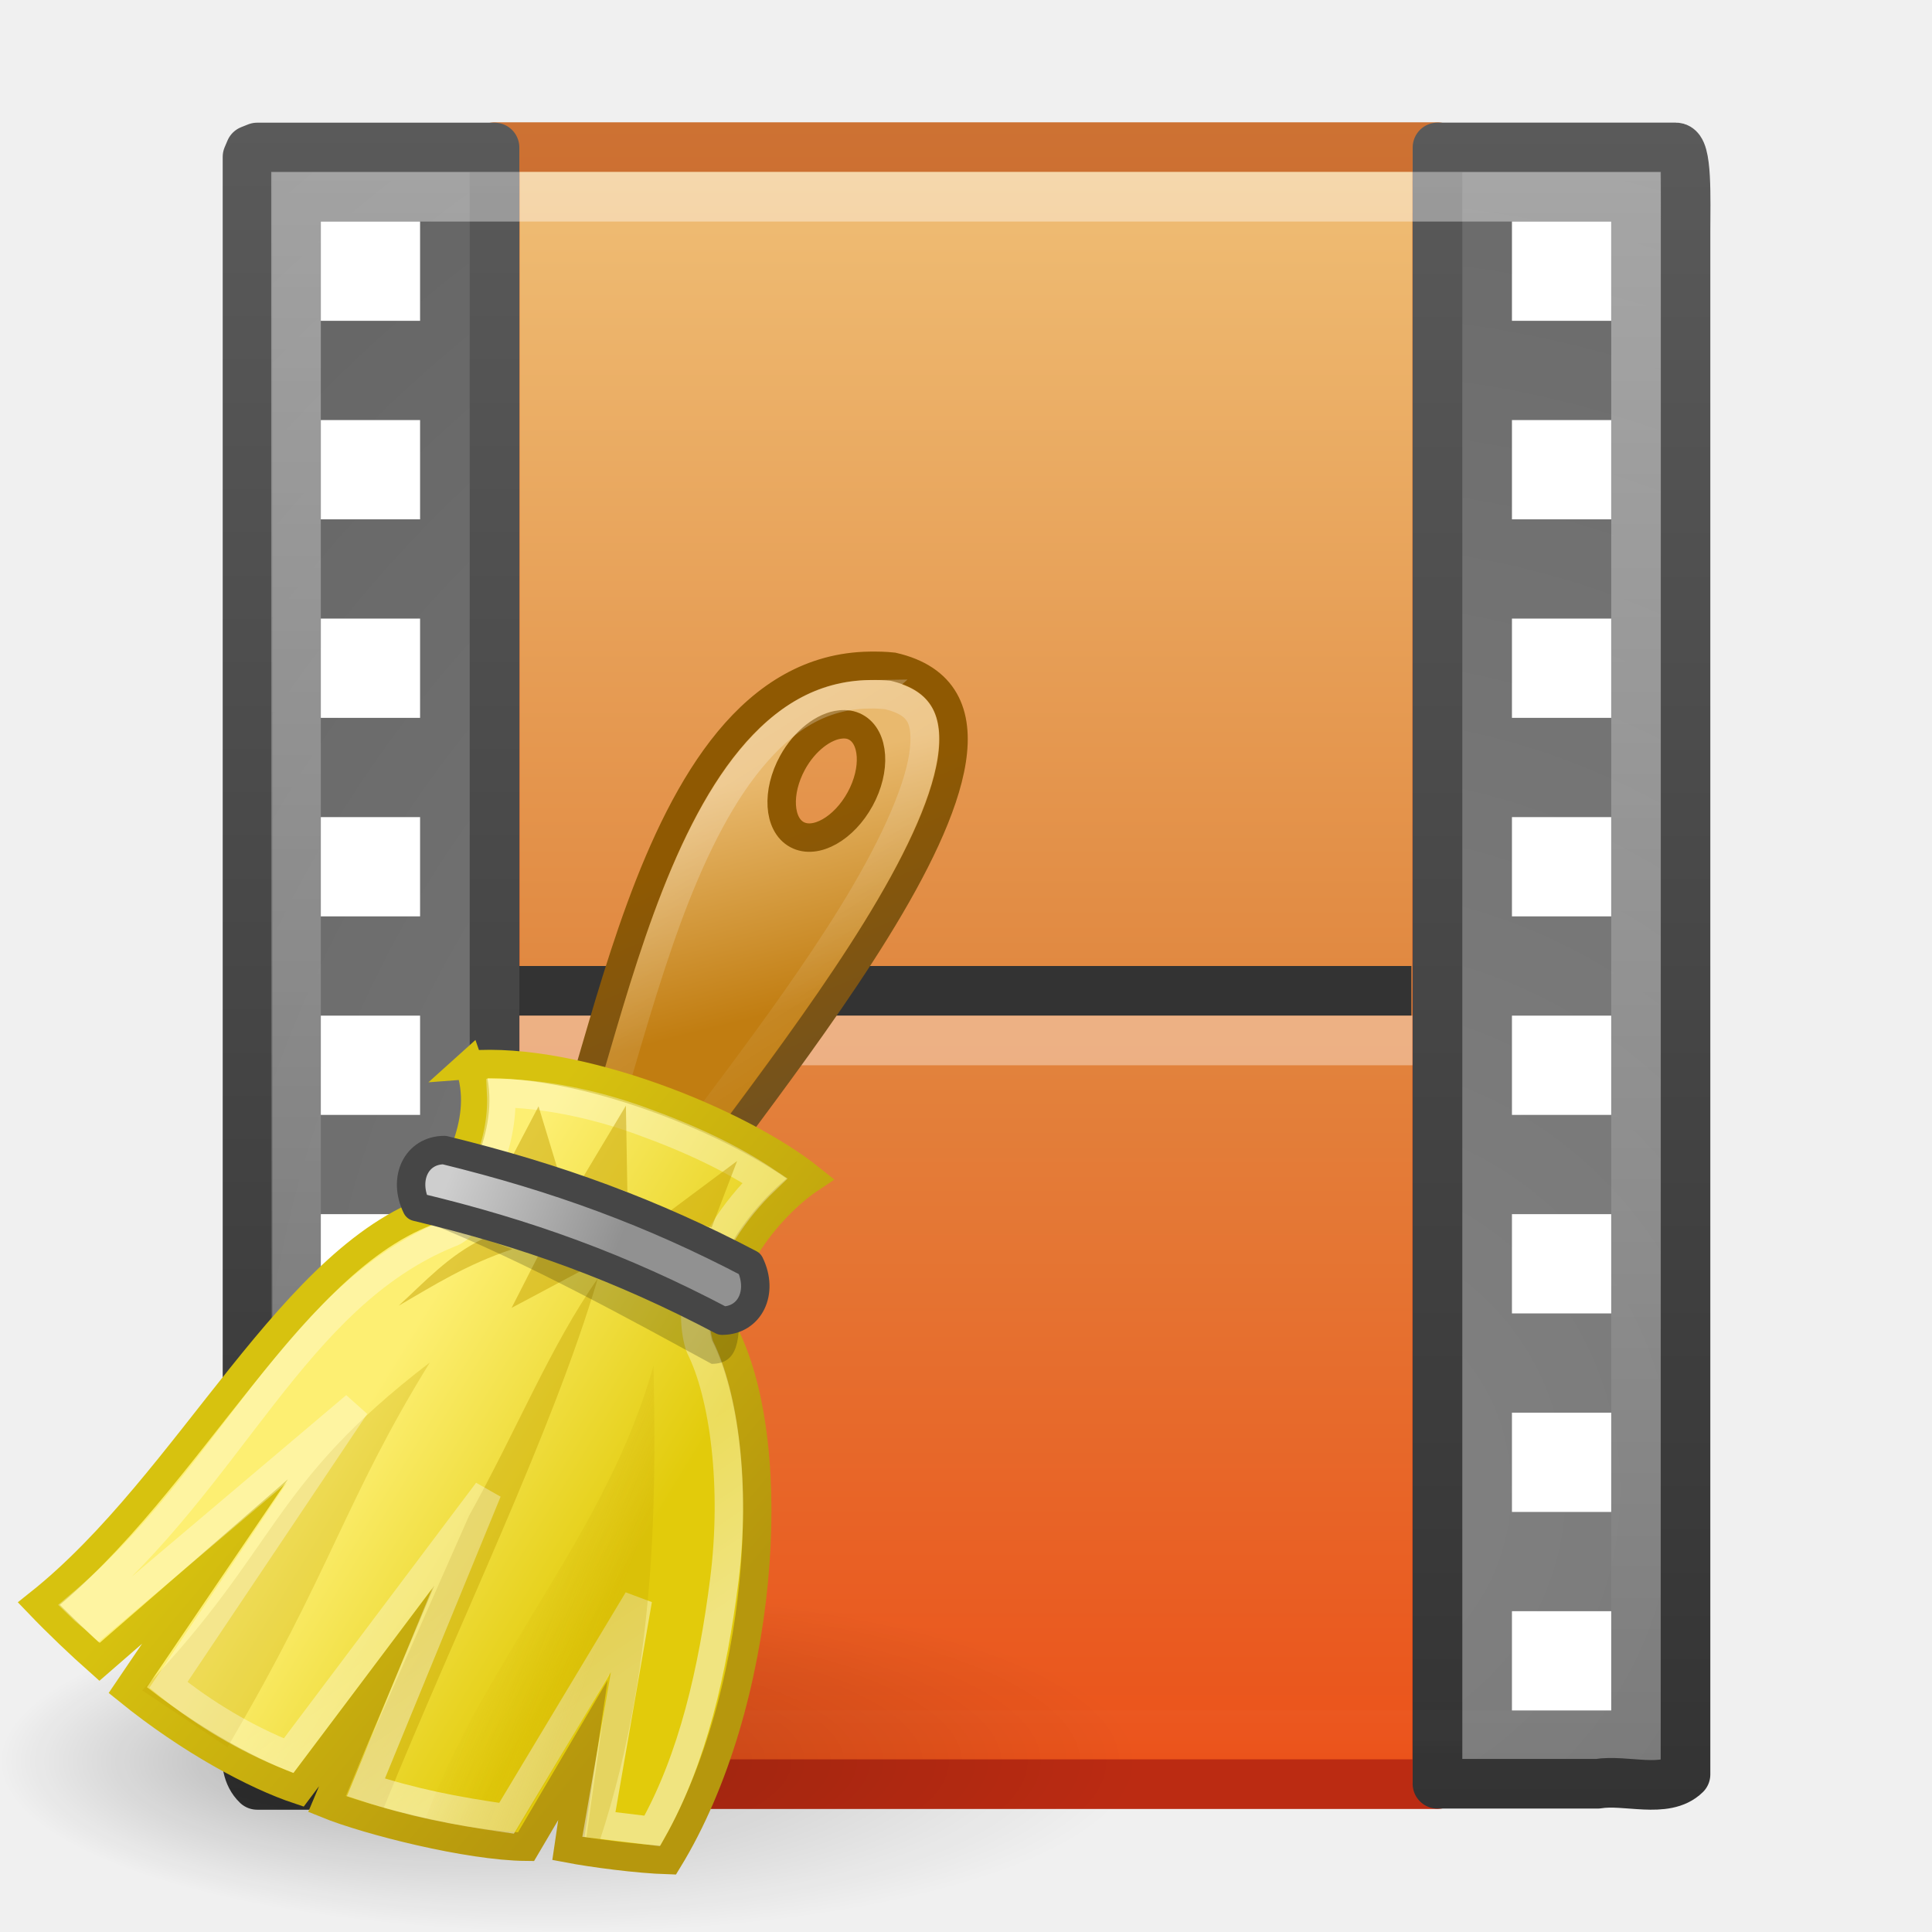
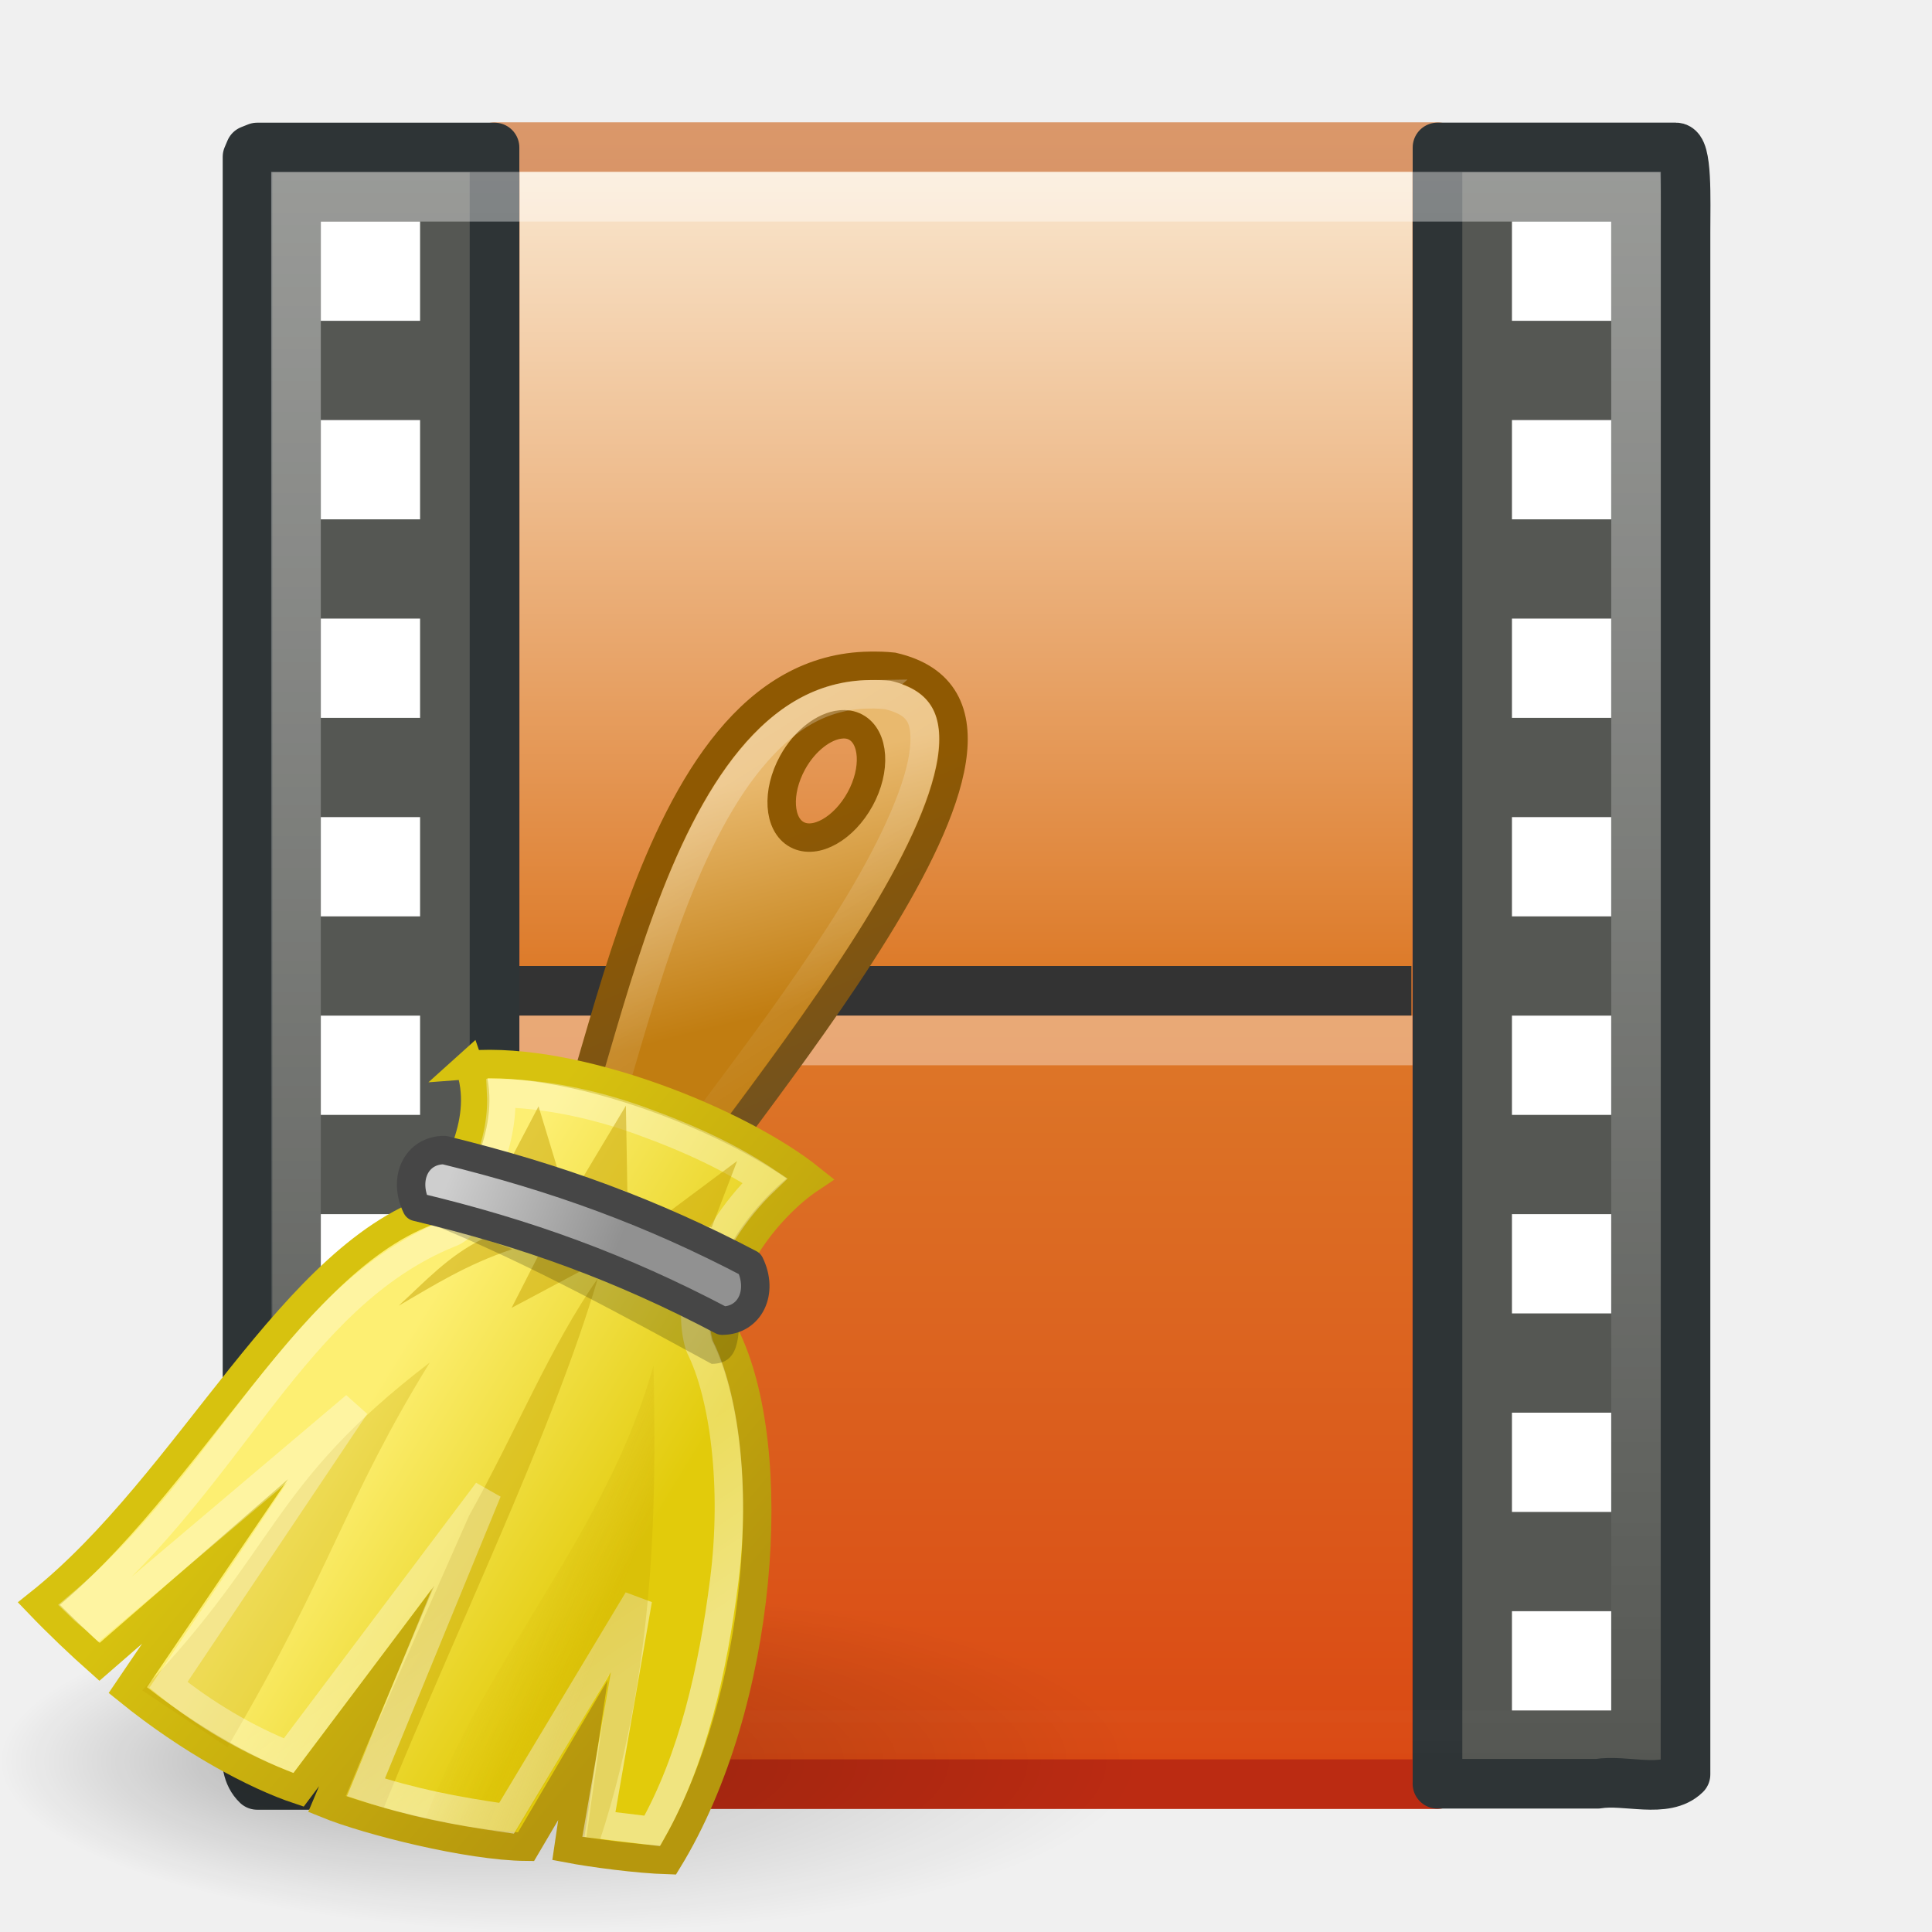
<svg xmlns="http://www.w3.org/2000/svg" xmlns:xlink="http://www.w3.org/1999/xlink" id="svg2437" height="48" width="48" version="1.1">
  <defs id="defs2439">
    <radialGradient id="radialGradient6025" fx="28.603" gradientUnits="userSpaceOnUse" cy="69" cx="38" gradientTransform="matrix(1,0,0,0.45,0,37.95)" r="20">
      <stop id="stop6021" offset="0" />
      <stop id="stop6023" style="stop-opacity:0" offset="1" />
    </radialGradient>
    <linearGradient id="linearGradient6002" y2="18" gradientUnits="userSpaceOnUse" x2="34" gradientTransform="translate(-2,0)" y1="9.241" x1="30.325">
      <stop id="stop5998" style="stop-color:#8f5902" offset="0" />
      <stop id="stop6000" style="stop-color:#73521e" offset="1" />
    </linearGradient>
    <linearGradient id="linearGradient5964" y2="8" gradientUnits="userSpaceOnUse" x2="26" gradientTransform="translate(-2,0)" y1="16" x1="28">
      <stop id="stop5960" style="stop-color:#c17d11" offset="0" />
      <stop id="stop5962" style="stop-color:#e9b96e" offset="1" />
    </linearGradient>
    <linearGradient id="linearGradient5994" y2="16.686" gradientUnits="userSpaceOnUse" x2="33.447" y1="8" x1="28">
      <stop id="stop5986" style="stop-color:#fff" offset="0" />
      <stop id="stop5988" style="stop-color:#fff;stop-opacity:.134" offset="1" />
    </linearGradient>
    <linearGradient id="linearGradient5993" y2="37.846" gradientUnits="userSpaceOnUse" x2="29.494" gradientTransform="translate(-2,0)" y1="27.447" x1="17.032">
      <stop id="stop5989" style="stop-color:#d7c20f" offset="0" />
      <stop id="stop5991" style="stop-color:#b6970d" offset="1" />
    </linearGradient>
    <linearGradient id="linearGradient5972" y2="30.743" gradientUnits="userSpaceOnUse" x2="30.208" gradientTransform="translate(-2,0)" y1="25.061" x1="20.934">
      <stop id="stop5968" style="stop-color:#fdef72" offset="0" />
      <stop id="stop5970" style="stop-color:#e2cb0b" offset="1" />
    </linearGradient>
    <linearGradient id="linearGradient5973" y2="37.029" gradientUnits="userSpaceOnUse" x2="18.986" gradientTransform="translate(-2,0)" y1="41.956" x1="22.32">
      <stop id="stop5983" style="stop-color:#fff" offset="0" />
      <stop id="stop5985" style="stop-color:#fff;stop-opacity:.694" offset="1" />
    </linearGradient>
    <linearGradient id="linearGradient6005" y2="34.728" gradientUnits="userSpaceOnUse" x2="23.489" gradientTransform="translate(-2,0)" y1="36.218" x1="27.355">
      <stop id="stop6001" style="stop-color:#c4a000" offset="0" />
      <stop id="stop6003" style="stop-color:#c4a000;stop-opacity:0" offset="1" />
    </linearGradient>
    <linearGradient id="linearGradient5980-761" y2="20.619" gradientUnits="userSpaceOnUse" x2="21.591" gradientTransform="matrix(0.97682,0,0,1,-1.3747,0)" y1="23.146" x1="27.652">
      <stop id="stop2473" style="stop-color:#919191" offset="0" />
      <stop id="stop2475" style="stop-color:#cecece" offset="1" />
    </linearGradient>
    <linearGradient id="linearGradient3333" y2="609.51" gradientUnits="userSpaceOnUse" x2="302.86" gradientTransform="matrix(0.067325,0,0,0.0147,-0.34114,37.04)" y1="366.65" x1="302.86">
      <stop id="stop5050" style="stop-opacity:0" offset="0" />
      <stop id="stop5056" offset=".5" />
      <stop id="stop5052" style="stop-opacity:0" offset="1" />
    </linearGradient>
    <radialGradient id="radialGradient3330" xlink:href="#linearGradient5060" gradientUnits="userSpaceOnUse" cy="486.65" cx="605.71" gradientTransform="matrix(-0.02304,0,0,0.0147,21.623,37.04)" r="117.14" />
    <linearGradient id="linearGradient5060">
      <stop id="stop5062" offset="0" />
      <stop id="stop5064" style="stop-opacity:0" offset="1" />
    </linearGradient>
    <radialGradient id="radialGradient3327" xlink:href="#linearGradient5060" gradientUnits="userSpaceOnUse" cy="486.65" cx="605.71" gradientTransform="matrix(0.02304,0,0,0.0147,26.361,37.04)" r="117.14" />
    <linearGradient id="linearGradient3093">
      <stop id="stop3095" offset="0" />
      <stop id="stop3097" style="stop-opacity:0" offset="1" />
    </linearGradient>
    <linearGradient id="linearGradient3322" y2="47.013" gradientUnits="userSpaceOnUse" x2="25.132" gradientTransform="matrix(1,0,0,0.95617,-1.0065e-7,-1.9149)" y1="0.985" x1="25.132">
      <stop id="stop3602" style="stop-color:#f4f4f4" offset="0" />
      <stop id="stop3604" style="stop-color:#dbdbdb" offset="1" />
    </linearGradient>
    <linearGradient id="linearGradient3324" y2="2.906" gradientUnits="userSpaceOnUse" x2="-51.786" gradientTransform="matrix(0.8075,0,0,0.89483,59.41,-2.9806)" y1="50.786" x1="-51.786">
      <stop id="stop3106" style="stop-color:#aaa" offset="0" />
      <stop id="stop3108" style="stop-color:#c8c8c8" offset="1" />
    </linearGradient>
    <radialGradient id="radialGradient3319" gradientUnits="userSpaceOnUse" cy="112.3" cx="102" gradientTransform="matrix(0.3617,0,0,-0.39078,0.85106,47.517)" r="139.56">
      <stop id="stop41" style="stop-color:#b7b8b9" offset="0" />
      <stop id="stop47" style="stop-color:#ececec" offset=".189" />
      <stop id="stop49" style="stop-color:#fafafa;stop-opacity:0" offset=".257" />
      <stop id="stop51" style="stop-color:#fff;stop-opacity:0" offset=".301" />
      <stop id="stop53" style="stop-color:#fafafa;stop-opacity:0" offset=".531" />
      <stop id="stop55" style="stop-color:#ebecec;stop-opacity:0" offset=".845" />
      <stop id="stop57" style="stop-color:#e1e2e3;stop-opacity:0" offset="1" />
    </radialGradient>
    <linearGradient id="linearGradient3316" y2="46.017" gradientUnits="userSpaceOnUse" x2="24" gradientTransform="matrix(1,0,0,0.97778,0,-0.96667)" y1="2" x1="24">
      <stop id="stop3213" style="stop-color:#fff" offset="0" />
      <stop id="stop3215" style="stop-color:#fff;stop-opacity:0" offset="1" />
    </linearGradient>
    <filter color-interpolation-filters="sRGB" id="filter3212" y="-0.164" width="1.297" x="-0.148" height="1.329">
      <feGaussianBlur id="feGaussianBlur3214" stdDeviation="0.774" />
    </filter>
    <linearGradient id="linearGradient3312" y2="5.457" gradientUnits="userSpaceOnUse" x2="36.358" gradientTransform="matrix(0.9977,0,0,1.0407,0.1638,-1.1058)" y1="8.059" x1="32.892">
      <stop id="stop8591" style="stop-color:#fefefe" offset="0" />
      <stop id="stop8593" style="stop-color:#cbcbcb" offset="1" />
    </linearGradient>
    <linearGradient y2="5.457" x2="36.358" y1="8.059" x1="32.892" gradientTransform="matrix(0.9977,0,0,1.0407,0.1638,-1.1058)" gradientUnits="userSpaceOnUse" id="linearGradient3130" xlink:href="#linearGradient3312" />
    <linearGradient xlink:href="#linearGradient3049" id="linearGradient3677" gradientUnits="userSpaceOnUse" gradientTransform="matrix(1.6465,0,0,1.5556,-54.55724,-5.001345)" x1="12.872" y1="0.621" x2="12.872" y2="22.487" />
    <linearGradient id="linearGradient3049" y2="22.487" gradientUnits="userSpaceOnUse" x2="12.872" gradientTransform="matrix(1.6465,0,0,1.5556,-2.2509,1.0176)" y1="0.621" x1="12.872">
      <stop id="stop3618" style="stop-color:#f0c178" offset="0" />
      <stop id="stop3270" style="stop-color:#e18941" offset=".5" />
      <stop id="stop3620" style="stop-color:#ec4f18" offset="1" />
    </linearGradient>
    <linearGradient xlink:href="#linearGradient3051" id="linearGradient3679" gradientUnits="userSpaceOnUse" gradientTransform="translate(-52.30634,-6.018945)" x1="12.248" y1="34.993" x2="12.248" y2="2" />
    <linearGradient id="linearGradient3051" y2="2" gradientUnits="userSpaceOnUse" x2="12.248" y1="34.993" x1="12.248">
      <stop id="stop3624" style="stop-color:#bb2b12" offset="0" />
      <stop id="stop3626" style="stop-color:#cd7233" offset="1" />
    </linearGradient>
    <radialGradient xlink:href="#linearGradient259" id="radialGradient3681" gradientUnits="userSpaceOnUse" gradientTransform="matrix(0.79794,0,0,0.83941,-54.26954,-6.451435)" cx="33.967" cy="35.737" r="86.708" />
    <linearGradient id="linearGradient259">
      <stop id="stop260" style="stop-color:#828282" offset="0" />
      <stop id="stop261" style="stop-color:#434343" offset="1" />
    </linearGradient>
    <linearGradient xlink:href="#linearGradient3582" id="linearGradient3683" gradientUnits="userSpaceOnUse" gradientTransform="translate(-52.30634,-6.018945)" x1="6" y1="36" x2="6" y2="1.985" />
    <linearGradient id="linearGradient3582">
      <stop id="stop3584" style="stop-color:#333" offset="0" />
      <stop id="stop3586" style="stop-color:#5a5a5a" offset="1" />
    </linearGradient>
    <radialGradient xlink:href="#linearGradient259" id="radialGradient3685" gradientUnits="userSpaceOnUse" gradientTransform="matrix(0.79799,0,0,0.83887,-54.27004,-6.450005)" cx="33.967" cy="35.737" r="86.708" />
    <linearGradient id="linearGradient3719">
      <stop id="stop3721" style="stop-color:#828282" offset="0" />
      <stop id="stop3723" style="stop-color:#434343" offset="1" />
    </linearGradient>
    <linearGradient xlink:href="#linearGradient3582" id="linearGradient3687" gradientUnits="userSpaceOnUse" gradientTransform="translate(-52.30634,-6.018945)" x1="33" y1="36.015" x2="33" y2="2" />
    <linearGradient id="linearGradient3726">
      <stop id="stop3728" style="stop-color:#333" offset="0" />
      <stop id="stop3730" style="stop-color:#5a5a5a" offset="1" />
    </linearGradient>
    <linearGradient xlink:href="#linearGradient3027" id="linearGradient3689" gradientUnits="userSpaceOnUse" gradientTransform="translate(-52.30634,-6.018945)" x1="16.723" y1="3" x2="16.723" y2="35.055" />
    <linearGradient id="linearGradient3027" y2="35.055" gradientUnits="userSpaceOnUse" x2="16.723" y1="3" x1="16.723">
      <stop id="stop3463" style="stop-color:#fff" offset="0" />
      <stop id="stop3465" style="stop-color:#fff;stop-opacity:0" offset="1" />
    </linearGradient>
+     <linearGradient xlink:href="#linearGradient3049-6" id="linearGradient3677-3" gradientUnits="userSpaceOnUse" gradientTransform="matrix(1.6465,0,0,1.5556,-54.55724,-5.001345)" x1="12.872" y1="0.621" x2="12.872" y2="22.487" />
+     <linearGradient id="linearGradient3049-6" y2="22.487" gradientUnits="userSpaceOnUse" x2="12.872" gradientTransform="matrix(1.6465,0,0,1.5556,-2.2509,1.0176)" y1="0.621" x1="12.872">
+       <stop id="stop3618-1" style="stop-color:#fbedd8;stop-opacity:1;" offset="0" />
+       <stop id="stop3270-8" style="stop-color:#dd7b2a;stop-opacity:1;" offset="0.5" />
+       <stop id="stop3620-4" style="stop-color:#da4612;stop-opacity:1;" offset="1" />
+     </linearGradient>
+     <linearGradient xlink:href="#linearGradient3051-4" id="linearGradient3679-2" gradientUnits="userSpaceOnUse" gradientTransform="translate(-52.30634,-6.018945)" x1="12.248" y1="34.993" x2="12.248" y2="2" />
+     <linearGradient id="linearGradient3051-4" y2="2" gradientUnits="userSpaceOnUse" x2="12.248" y1="34.993" x1="12.248">
+       <stop id="stop3624-8" style="stop-color:#bb2b12" offset="0" />
+       <stop id="stop3626-2" style="stop-color:#da986a;stop-opacity:1;" offset="1" />
+     </linearGradient>
+     <linearGradient xlink:href="#linearGradient3027-8" id="linearGradient3689-4" gradientUnits="userSpaceOnUse" gradientTransform="translate(-52.30634,-6.018945)" x1="16.723" y1="3" x2="16.723" y2="35.055" />
+     <linearGradient id="linearGradient3027-8" y2="35.055" gradientUnits="userSpaceOnUse" x2="16.723" y1="3" x1="16.723">
+       <stop id="stop3463-8" style="stop-color:#fff" offset="0" />
+       <stop id="stop3465-4" style="stop-color:#fff;stop-opacity:0" offset="1" />
+     </linearGradient>
  </defs>
  <g id="g3652" transform="matrix(1.233055,0,0,1.233055,66.30159,7.993805)">
    <rect id="rect2909" style="fill:#ffffff" height="2" width="2" y="1.981" x="-23.306" />
-     <rect id="rect3457" style="fill:url(#linearGradient3677);stroke:url(#linearGradient3679);stroke-linejoin:round" rx="0" ry="0" height="32.985" width="18.986" y="-3.519" x="-43.799" />
+     <rect id="rect3457" style="fill:url(#linearGradient3677-3);stroke:url(#linearGradient3679-2);stroke-linejoin:round" rx="0" ry="0" height="32.985" width="18.986" y="-3.519" x="-43.799" />
    <path id="path3460" style="fill:none;stroke:#333333;stroke-linecap:square;stroke-linejoin:round" d="m -42.835,13.481 h 17.003" />
    <path id="path3360" style="opacity:0.366;fill:none;stroke:#ffffff;stroke-linecap:square;stroke-linejoin:round;display:block" d="m -42.806,14.481 h 16.995" />
-     <path id="path3385" style="fill:url(#radialGradient3681);stroke:url(#linearGradient3683);stroke-linejoin:round;display:block" d="M -43.806,-3.511 V 29.481 h -4.782 c -0.409,-0.391 -0.098,-1.166 -0.195,-1.719 V -3.322 l 0.057,-0.134 0.138,-0.055 h 4.782 z" />
+     <path id="path3385" style="fill:#555753;stroke:#2e3436;stroke-linejoin:round;display:block" d="M -43.806,-3.511 V 29.481 h -4.782 c -0.409,-0.391 -0.098,-1.166 -0.195,-1.719 V -3.322 l 0.057,-0.134 0.138,-0.055 h 4.782 z" />
    <rect id="rect3480" style="fill:#ffffff" height="2" width="2" y="-2.019" x="-47.306" />
-     <path id="rect15391" style="fill:url(#radialGradient3685);stroke:url(#linearGradient3687);stroke-linejoin:round;display:block" d="M -24.806,29.459 V -3.512 h 4.802 c 0.236,0 0.195,1.036 0.195,1.718 0,10.354 2e-6,20.709 2e-6,31.063 -0.403,0.397 -1.202,0.095 -1.772,0.189 h -3.226 z" />
-     <rect id="rect2689" style="opacity:0.4;fill:none;stroke:url(#linearGradient3689);stroke-linecap:square" rx="0" ry="0" height="31" width="27" y="-2.519" x="-47.806" />
+     <path id="rect15391" style="fill:#555753;stroke:#2e3436;stroke-linejoin:round;display:block" d="M -24.806,29.459 V -3.512 h 4.802 c 0.236,0 0.195,1.036 0.195,1.718 0,10.354 2e-6,20.709 2e-6,31.063 -0.403,0.397 -1.202,0.095 -1.772,0.189 h -3.226 z" />
+     <rect id="rect2689" style="opacity:0.4;fill:none;stroke:url(#linearGradient3689-4);stroke-linecap:square" rx="0" ry="0" height="31" width="27" y="-2.519" x="-47.806" />
    <rect id="rect2893" style="fill:#ffffff" height="2" width="2" y="1.981" x="-47.306" />
    <rect id="rect2895" style="fill:#ffffff" height="2" width="2" y="5.981" x="-47.306" />
    <rect id="rect2897" style="fill:#ffffff" height="2" width="2" y="9.981" x="-47.306" />
    <rect id="rect2899" style="fill:#ffffff" height="2" width="2" y="13.981" x="-47.306" />
    <rect id="rect2901" style="fill:#ffffff" height="2" width="2" y="17.981" x="-47.306" />
    <rect id="rect2903" style="fill:#ffffff" height="2" width="2" y="21.981" x="-47.306" />
    <rect id="rect2905" style="fill:#ffffff" height="2" width="2" y="25.981" x="-47.306" />
    <rect x="-23.306" y="-2.019" width="2" height="2" style="fill:#ffffff" id="rect3636" />
    <rect x="-23.306" y="1.981" width="2" height="2" style="fill:#ffffff" id="rect3638" />
    <rect x="-23.306" y="5.981" width="2" height="2" style="fill:#ffffff" id="rect3640" />
    <rect x="-23.306" y="9.981" width="2" height="2" style="fill:#ffffff" id="rect3642" />
    <rect x="-23.306" y="13.981" width="2" height="2" style="fill:#ffffff" id="rect3644" />
    <rect x="-23.306" y="17.981" width="2" height="2" style="fill:#ffffff" id="rect3646" />
    <rect x="-23.306" y="21.981" width="2" height="2" style="fill:#ffffff" id="rect3648" />
    <rect x="-23.306" y="25.981" width="2" height="2" style="fill:#ffffff" id="rect3650" />
  </g>
  <g id="layer1" transform="matrix(0.706425,0,0,0.706425,-2.8257,14.79784)">
    <path id="path6017" style="opacity:0.25;fill:url(#radialGradient6025)" d="m 58,69 a 20,9 0 1 1 -40,0 20,9 0 1 1 40,0 z" transform="matrix(1,0,0,0.66667,-14,-5)" />
    <path id="path5371" style="fill:url(#linearGradient5964);fill-rule:evenodd;stroke:url(#linearGradient6002);stroke-width:1px" d="m 34.594,2.469 c -8.203,0.106 -9.397,16.248 -11.75,19.156 l 4,1.438 C 29.476,18.69 42.6,4.154 35.406,2.5 35.127,2.469 34.858,2.466 34.594,2.469 z m -1.031,2.062 c 0.194,-0.019 0.368,0.006 0.531,0.094 0.653,0.352 0.724,1.495 0.156,2.531 -0.567,1.036 -1.566,1.602 -2.219,1.25 -0.654,-0.352 -0.724,-1.495 -0.157,-2.531 0.426,-0.777 1.107,-1.288 1.687,-1.344 z" />
    <path id="path5992" style="opacity:0.267;fill:none;stroke:url(#linearGradient5994);stroke-width:1px" d="m 36.594,3.469 c -1.722,0.022 -3.008,0.856 -4.188,2.281 -1.18,1.425 -2.148,3.442 -2.938,5.594 -0.789,2.152 -1.424,4.434 -2,6.375 -0.4,1.347 -0.77,2.406 -1.219,3.344 l 2.188,0.781 c 1.619,-2.496 5.039,-6.591 7.531,-10.625 1.326,-2.146 2.284,-4.178 2.5,-5.562 0.108,-0.692 0.045,-1.173 -0.125,-1.468 -0.165,-0.286 -0.464,-0.525 -1.125,-0.688 -0.2,-0.019 -0.401,-0.034 -0.625,-0.031 z" transform="translate(-2,0)" />
    <path id="path5367" style="fill:url(#linearGradient5972);fill-rule:evenodd;stroke:url(#linearGradient5993);stroke-miterlimit:20" d="m 20.5,16.5 c 0.71,2.003 -0.541,3.738 -1,5 -5.192,1.546 -8.787,9.704 -14.133,13.954 0.668,0.697 1.453,1.444 2.133,2.046 l 4.062,-3.531 -3.068,4.525 c 2.209,1.791 4.505,3.007 6.005,3.507 l 2.75,-3.656 -1.75,4.156 c 1.452,0.589 4.985,1.482 7,1.5 l 2.004,-3.402 -0.513,3.465 c 0.83,0.158 2.438,0.374 3.509,0.406 3.362,-5.5 4,-14.469 2,-18.469 -0.5,-2 1.5,-4.5 3,-5.5 -2.5,-2 -8.206,-4.304 -12,-4 z" />
    <path id="path5975" style="opacity:0.267;fill:#c4a000;fill-rule:evenodd" d="M 9,38.5 C 13.816,33.489 13.465,31.296 19.116,26.972 16.134,31.801 15.65,34.312 12,40.5 l -3,-2 z" />
    <path id="path5979" style="opacity:0.416;fill:#c4a000;fill-rule:evenodd" d="m 16.15,42.202 4.346,-9.84 c 1.665,-2.984 2.86,-5.97 4.529,-8.347 -1.602,5.418 -4.891,12.122 -7.531,18.625 L 16.15,42.202 z" />
    <path id="path6014" style="opacity:0.478;fill:none;stroke:url(#linearGradient5973);stroke-width:1px" d="m 21.625,17.5 c 0.097,1.915 -0.923,3.53 -1.219,4.344 -0.104,0.285 -0.335,0.504 -0.625,0.594 -5.453,2.235 -7.63,8.574 -12.995,13.086 0.202,0.2 0.492,0.417 0.695,0.608 l 9.019,-7.632 -6.577,9.81 c 1.27,1.028 2.722,1.885 4.227,2.489 l 6.994,-9.299 -4.274,10.412 c 1.595,0.525 3.098,0.827 4.945,1.088 l 4.619,-7.688 -1.371,7.907 1.875,0.226 c 1.433,-2.535 2.132,-5.667 2.531,-8.789 0.424,-3.319 -0.005,-6.541 -0.844,-8.219 -0.027,-0.06 -0.048,-0.123 -0.062,-0.188 -0.347,-1.387 0.169,-2.746 0.875,-3.875 0.427,-0.683 0.93,-1.291 1.465,-1.802 -1.172,-0.781 -2.587,-1.459 -4.372,-2.103 -1.762,-0.637 -3.498,-0.95 -4.906,-0.969 z" />
    <path id="path5977" style="opacity:0.247;fill:url(#linearGradient6005);fill-rule:evenodd" d="m 18.969,43 c 2.178,-5.752 6.396,-10.069 8.017,-15.935 0.052,3.662 0.25,10.204 -1.892,16.717 -0.32,0.002 -0.174,-0.111 -0.47,-0.119 l 0.801,-5.724 -3.281,5.554 c -2.191,-0.157 -1.294,0.032 -3.174,-0.493 z" />
    <path id="path5995" style="opacity:0.482;fill:#c4a000;fill-rule:evenodd" d="m 21.003,22.61 c -1.252,0.616 -2.062,1.527 -2.983,2.364 1.226,-0.709 2.379,-1.449 4,-1.989 L 21.003,22.61 z" />
    <path id="path5997" style="opacity:0.482;fill:#c4a000;fill-rule:evenodd" d="m 23.009,23.061 -1.016,1.989 2.981,-1.588 -1.964,-0.4 z" />
    <path id="path6007" style="opacity:0.482;fill:#c4a000;fill-rule:evenodd" d="m 22.94,17.961 -0.895,1.707 1.566,0.502 -0.671,-2.209 z" />
    <path id="path6009" style="opacity:0.482;fill:#c4a000;fill-rule:evenodd" d="m 29.923,19.885 -2.46,1.835 1.566,0.502 0.895,-2.337 z" />
    <path id="path6011" style="opacity:0.482;fill:#c4a000;fill-rule:evenodd" d="m 26.013,17.939 -1.514,2.525 1.566,0.502 -0.052,-3.027 z" />
    <path id="path6013" style="opacity:0.2;fill-rule:evenodd" d="m 18.968,22.025 c -0.567,-2.966 9.333,2.153 11.037,2.994 -0.006,1.079 0,2 -0.977,2 -2.567,-1.393 -6.535,-3.605 -10.06,-4.994 z" />
    <path id="path5373" style="fill:url(#linearGradient5980-761);fill-rule:evenodd;stroke:#464646;stroke-width:1px;stroke-linejoin:round" d="m 18.65,21.5 c -0.488,-1 0,-2 0.977,-2 3.991,0.975 7.325,2.206 10.745,4 0.488,1 0,2 -0.977,2 -3.534,-1.864 -6.867,-3.075 -10.745,-4 z" />
  </g>
</svg>
